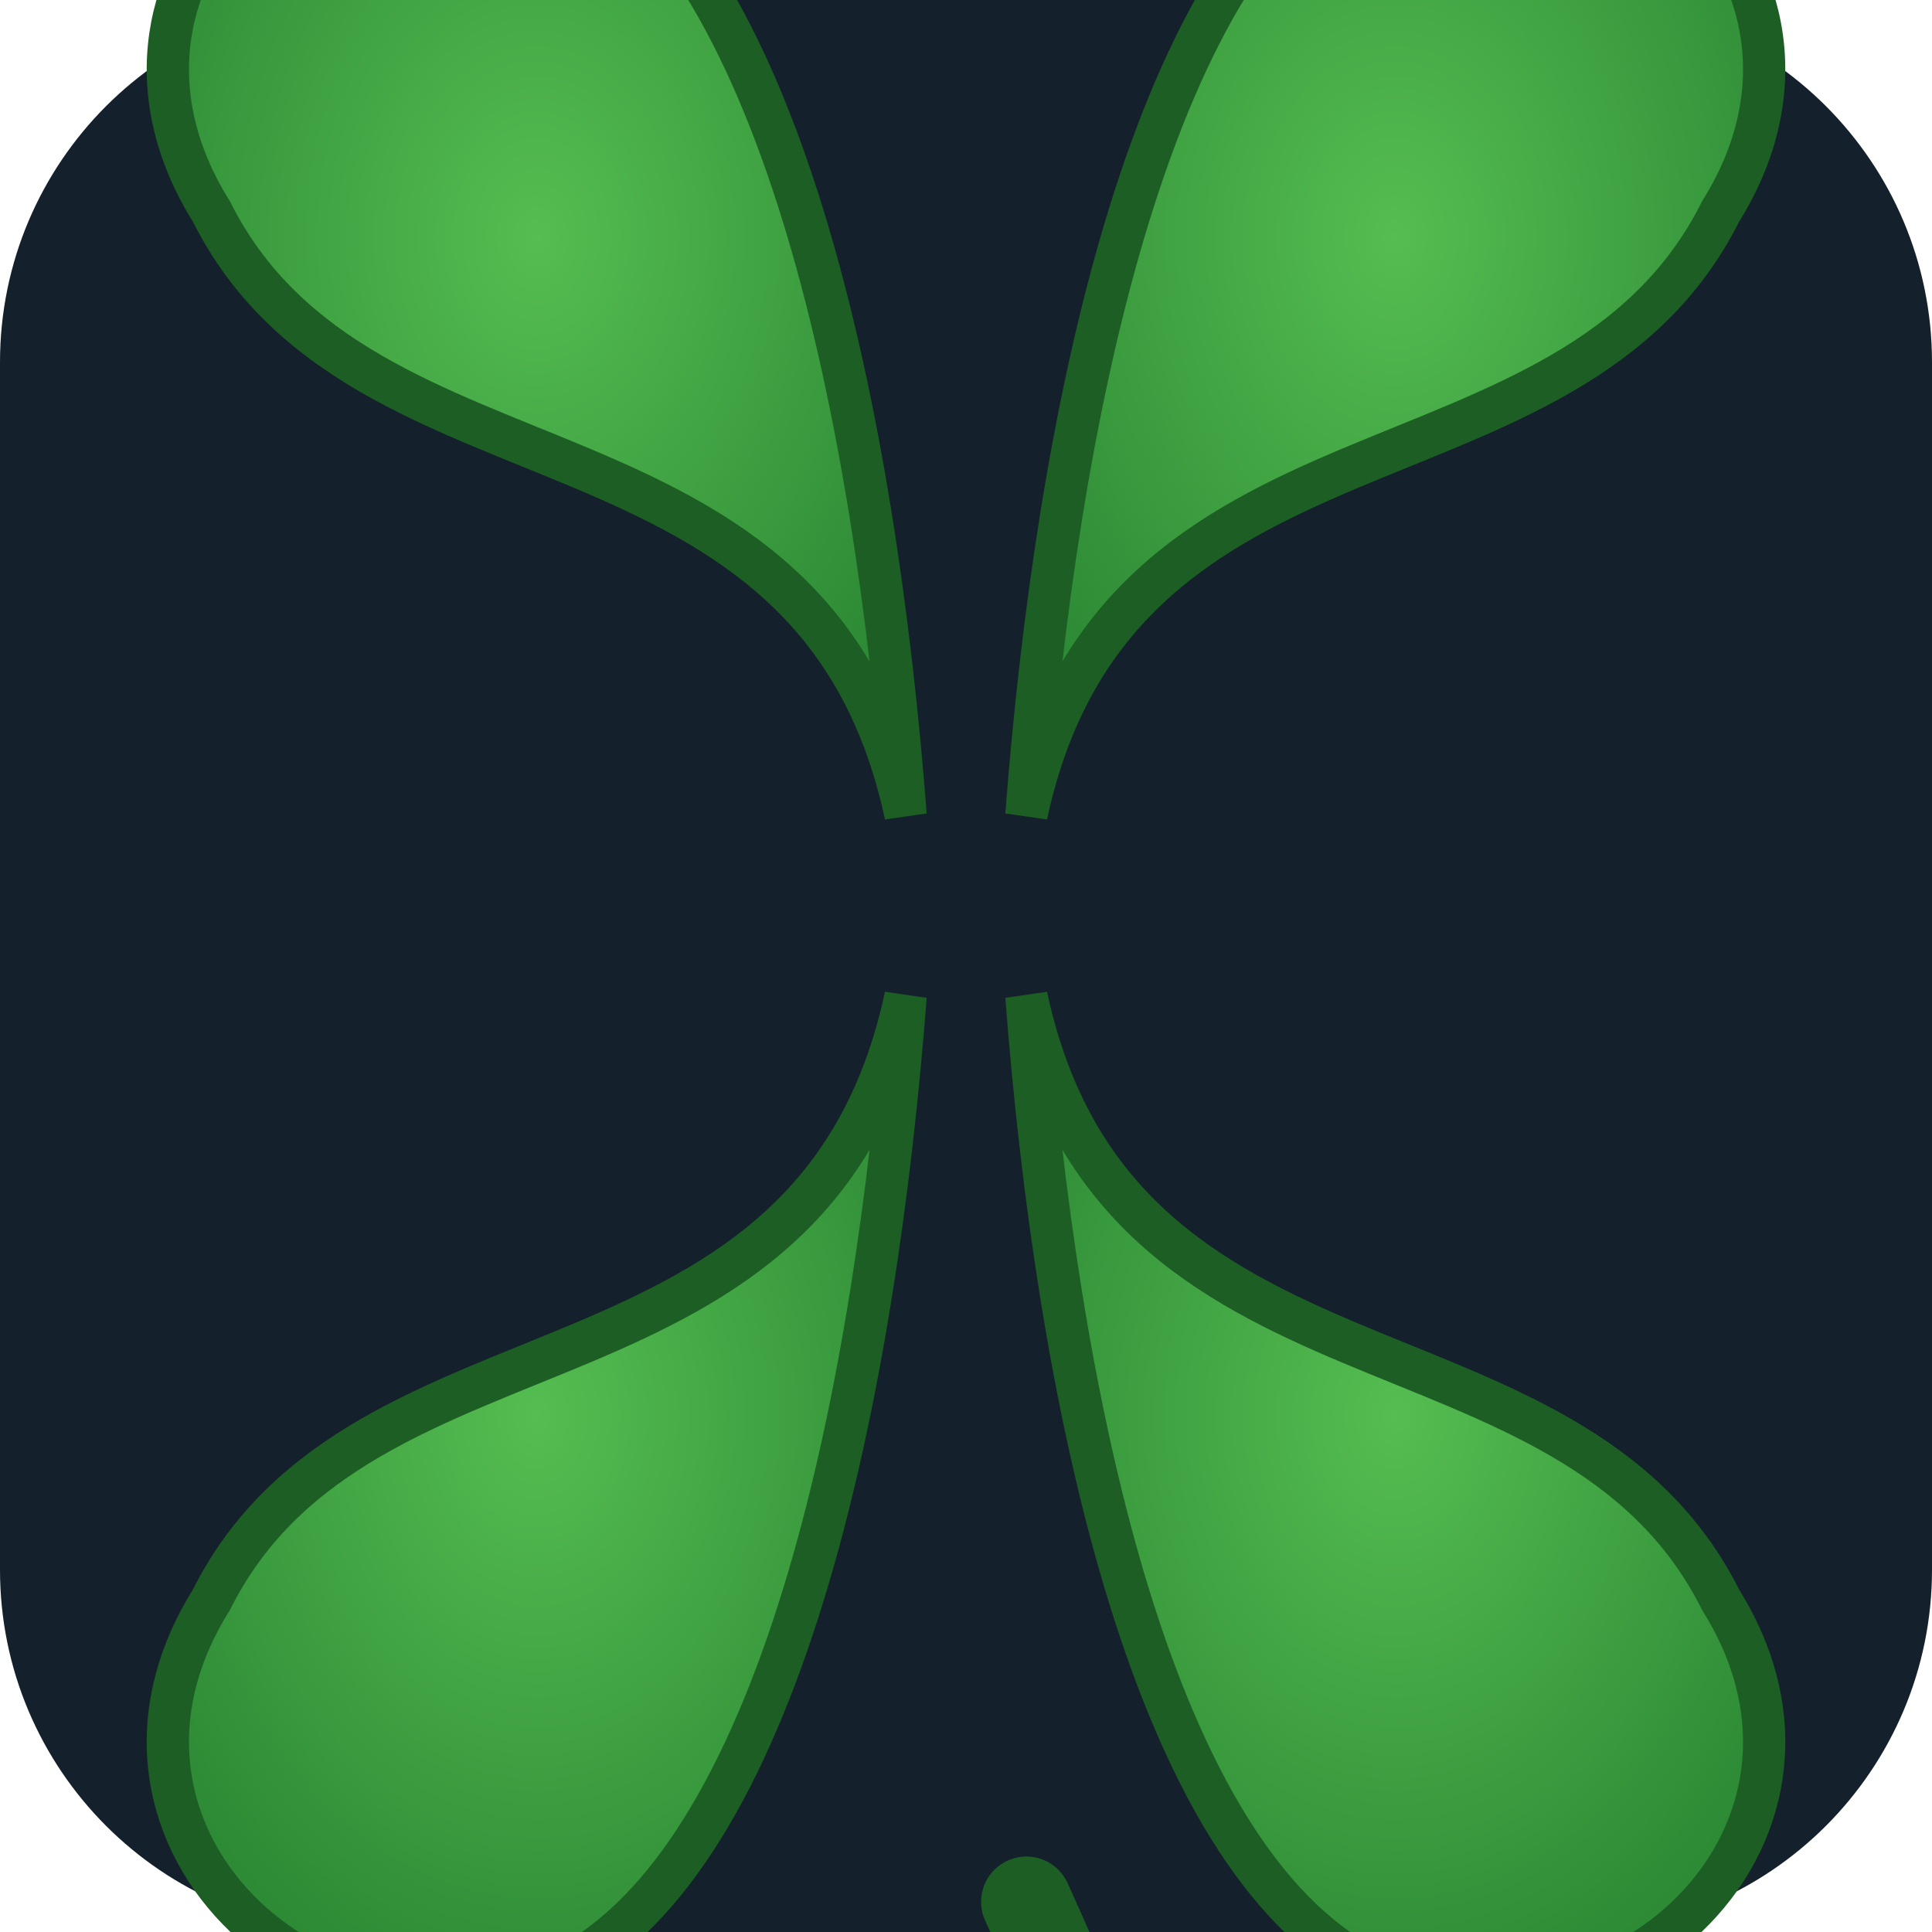
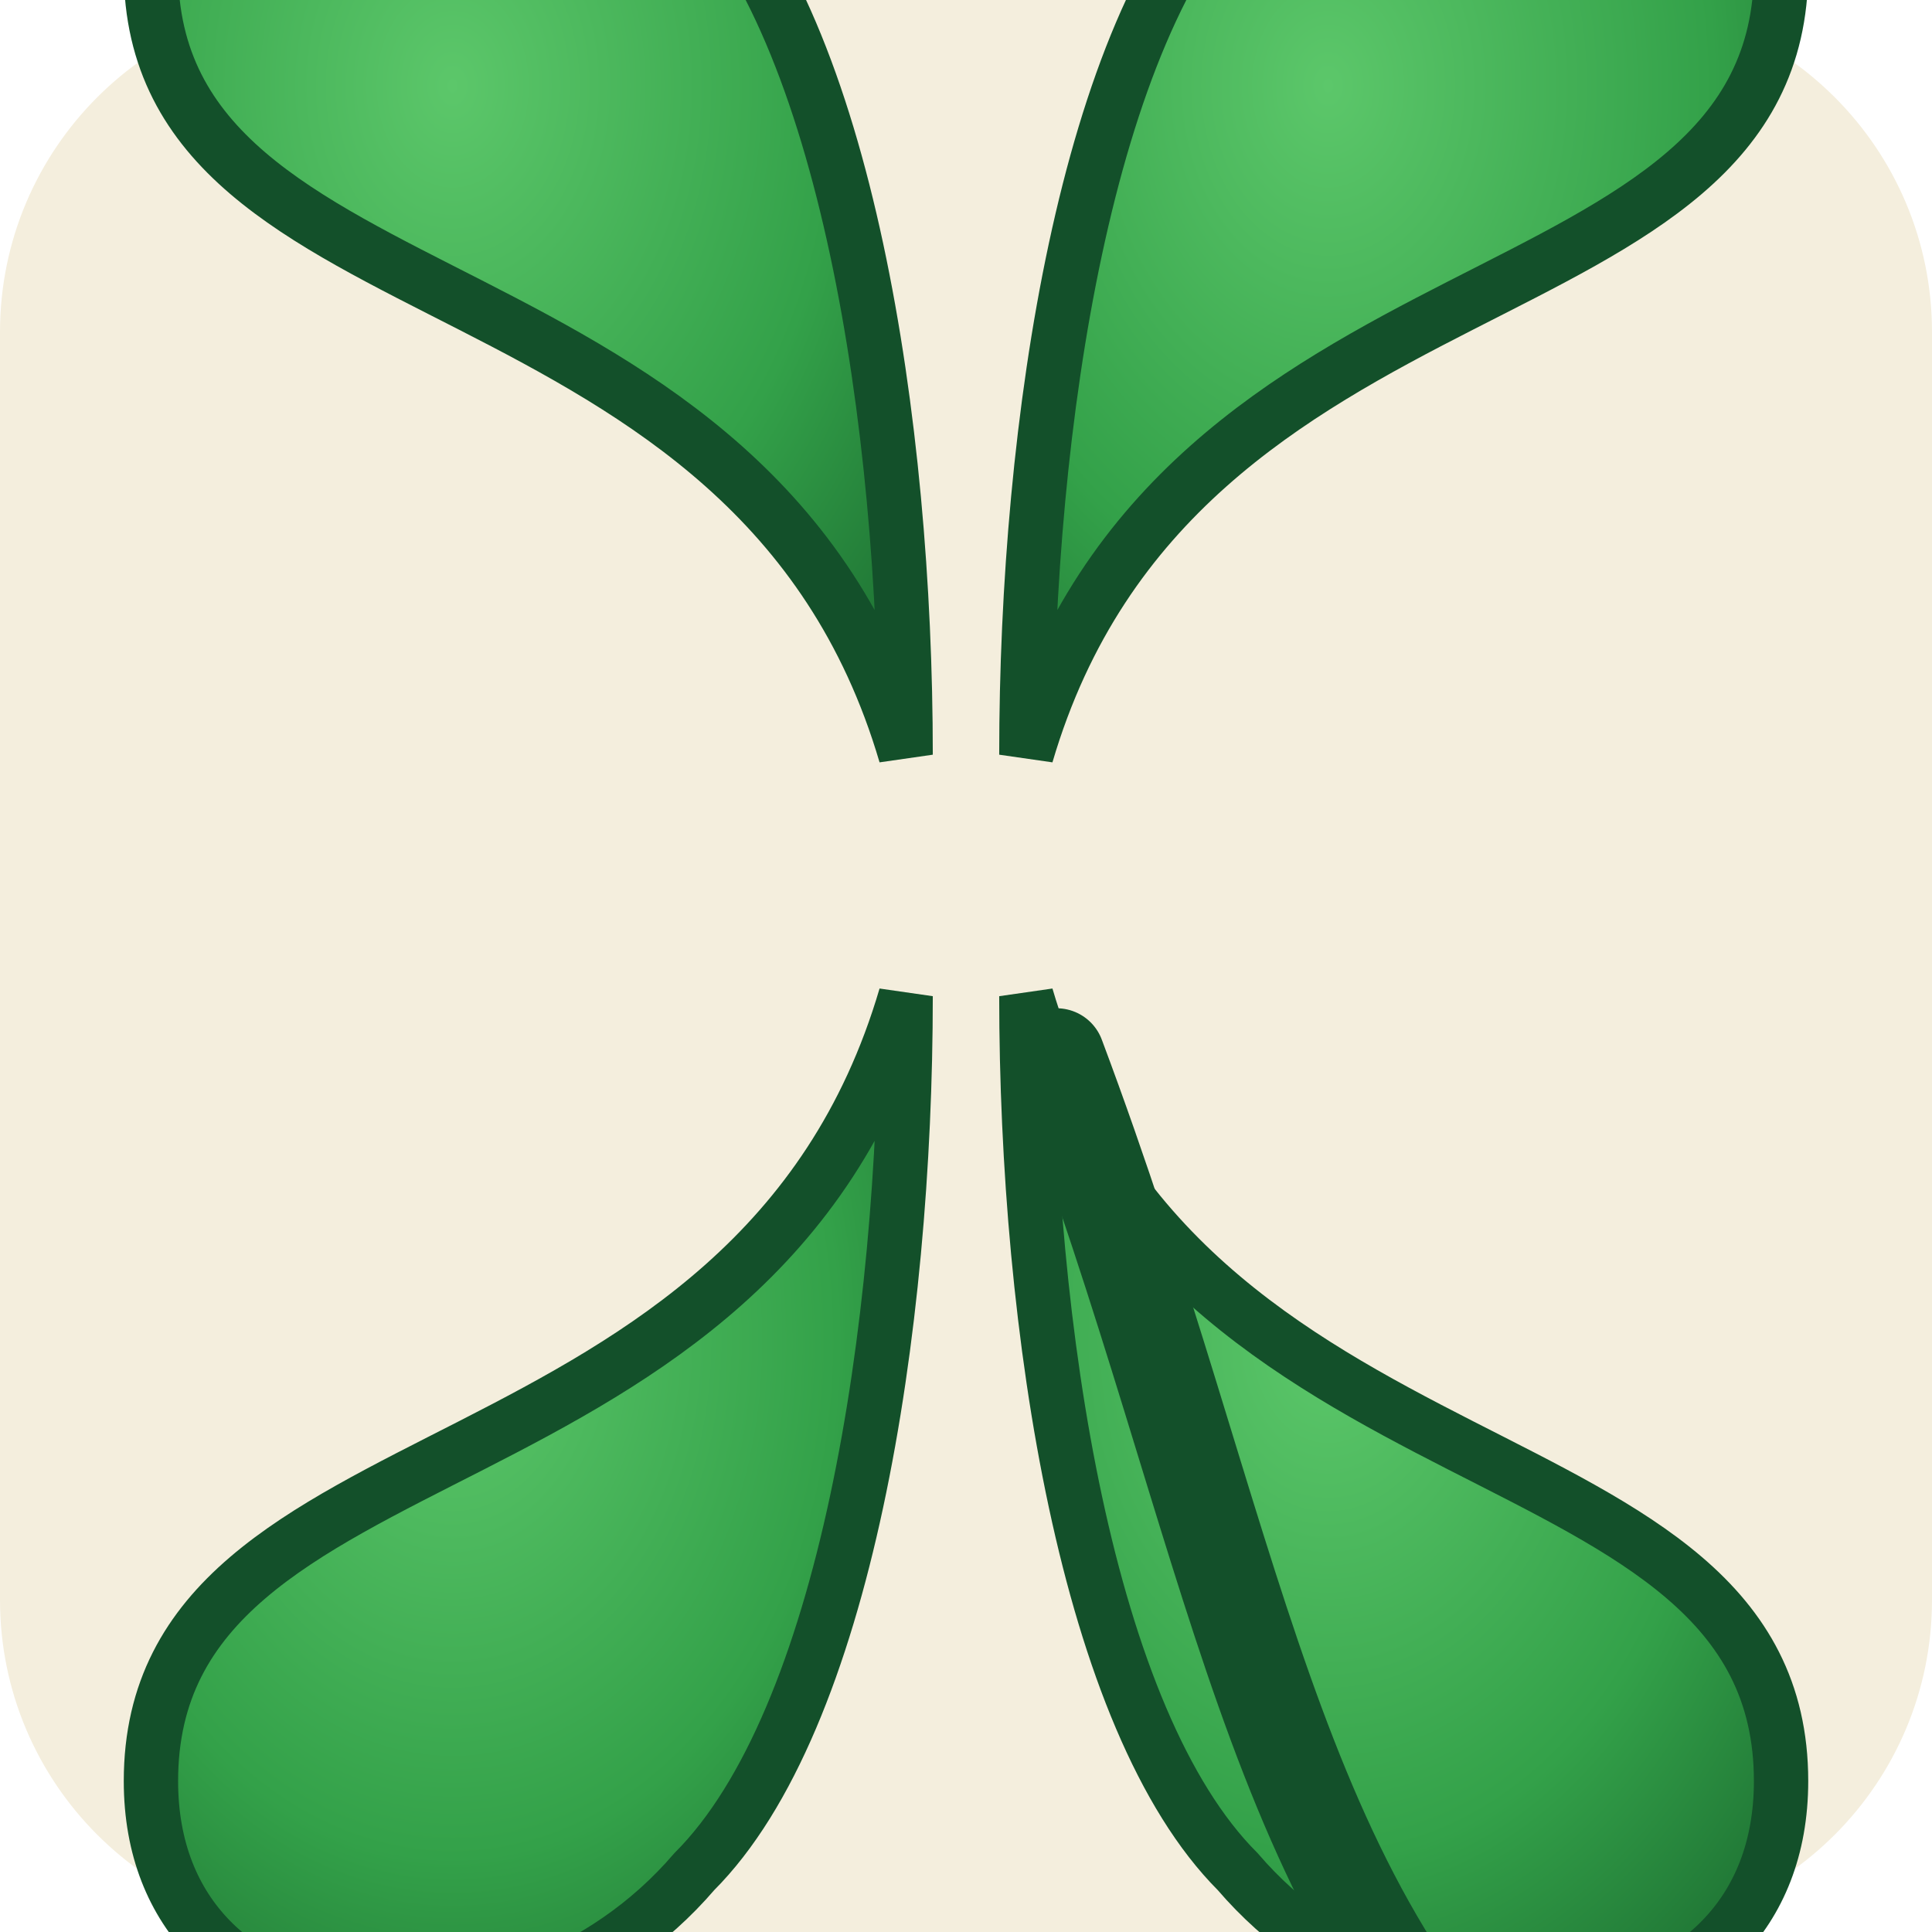
<svg xmlns="http://www.w3.org/2000/svg" viewBox="0 0 64 64" role="img" aria-label="Fitzgerald GC">
  <defs>
-     <radialGradient id="fvC" cx="0.5" cy="0.42" r="0.66">
-       <stop offset="0" stop-color="#55BD51" />
-       <stop offset="1" stop-color="#2A8633" />
+     <radialGradient id="fvL" cx="0.4" cy="0.34" r="0.85">
+       <stop offset="0" stop-color="#5CC76A" />
+       <stop offset="0.6" stop-color="#33A149" />
+       <stop offset="1" stop-color="#1B6B30" />
    </radialGradient>
  </defs>
-   <rect width="64" height="64" rx="12" fill="#14202B" />
-   <g transform="translate(32 30)" fill="url(#fvC)" stroke="#1C5E24" stroke-width="1.4">
-     <path d="M-2,-3 C-5,-17 -20,-13 -25,-23 C-30,-31 -21,-39 -13,-35 C-6,-31 -3,-16 -2,-3 Z" />
-     <path d="M2,-3 C5,-17 20,-13 25,-23 C30,-31 21,-39 13,-35 C6,-31 3,-16 2,-3 Z" />
-     <path d="M-2,3 C-5,17 -20,13 -25,23 C-30,31 -21,39 -13,35 C-6,31 -3,16 -2,3 Z" />
-     <path d="M2,3 C5,17 20,13 25,23 C30,31 21,39 13,35 C6,31 3,16 2,3 Z" />
+   <rect width="64" height="64" rx="11" fill="#F4EEDD" />
+   <g transform="translate(32 29)" fill="url(#fvL)" stroke="#13502A" stroke-width="1.8">
+     <path d="M-2,-4 C-7,-21 -27,-18 -27,-30 C-27,-39 -15,-40 -9,-33 C-4,-28 -2,-15 -2,-4 Z" />
+     <path d="M2,-4 C7,-21 27,-18 27,-30 C27,-39 15,-40 9,-33 C4,-28 2,-15 2,-4 Z" />
+     <path d="M-2,4 C-7,21 -27,18 -27,30 C-27,39 -15,40 -9,33 C-4,28 -2,15 -2,4 Z" />
+     <path d="M2,4 C7,21 27,18 27,30 C27,39 15,40 9,33 C4,28 2,15 2,4 Z" />
  </g>
-   <path d="M2,33 C7,44 8,50 13,54" transform="translate(32 30)" fill="none" stroke="#1C5E24" stroke-width="3" stroke-linecap="round" />
+   <path d="M3,6 C9,22 10,34 19,42" transform="translate(32 29)" fill="none" stroke="#13502A" stroke-width="3.2" stroke-linecap="round" />
</svg>
